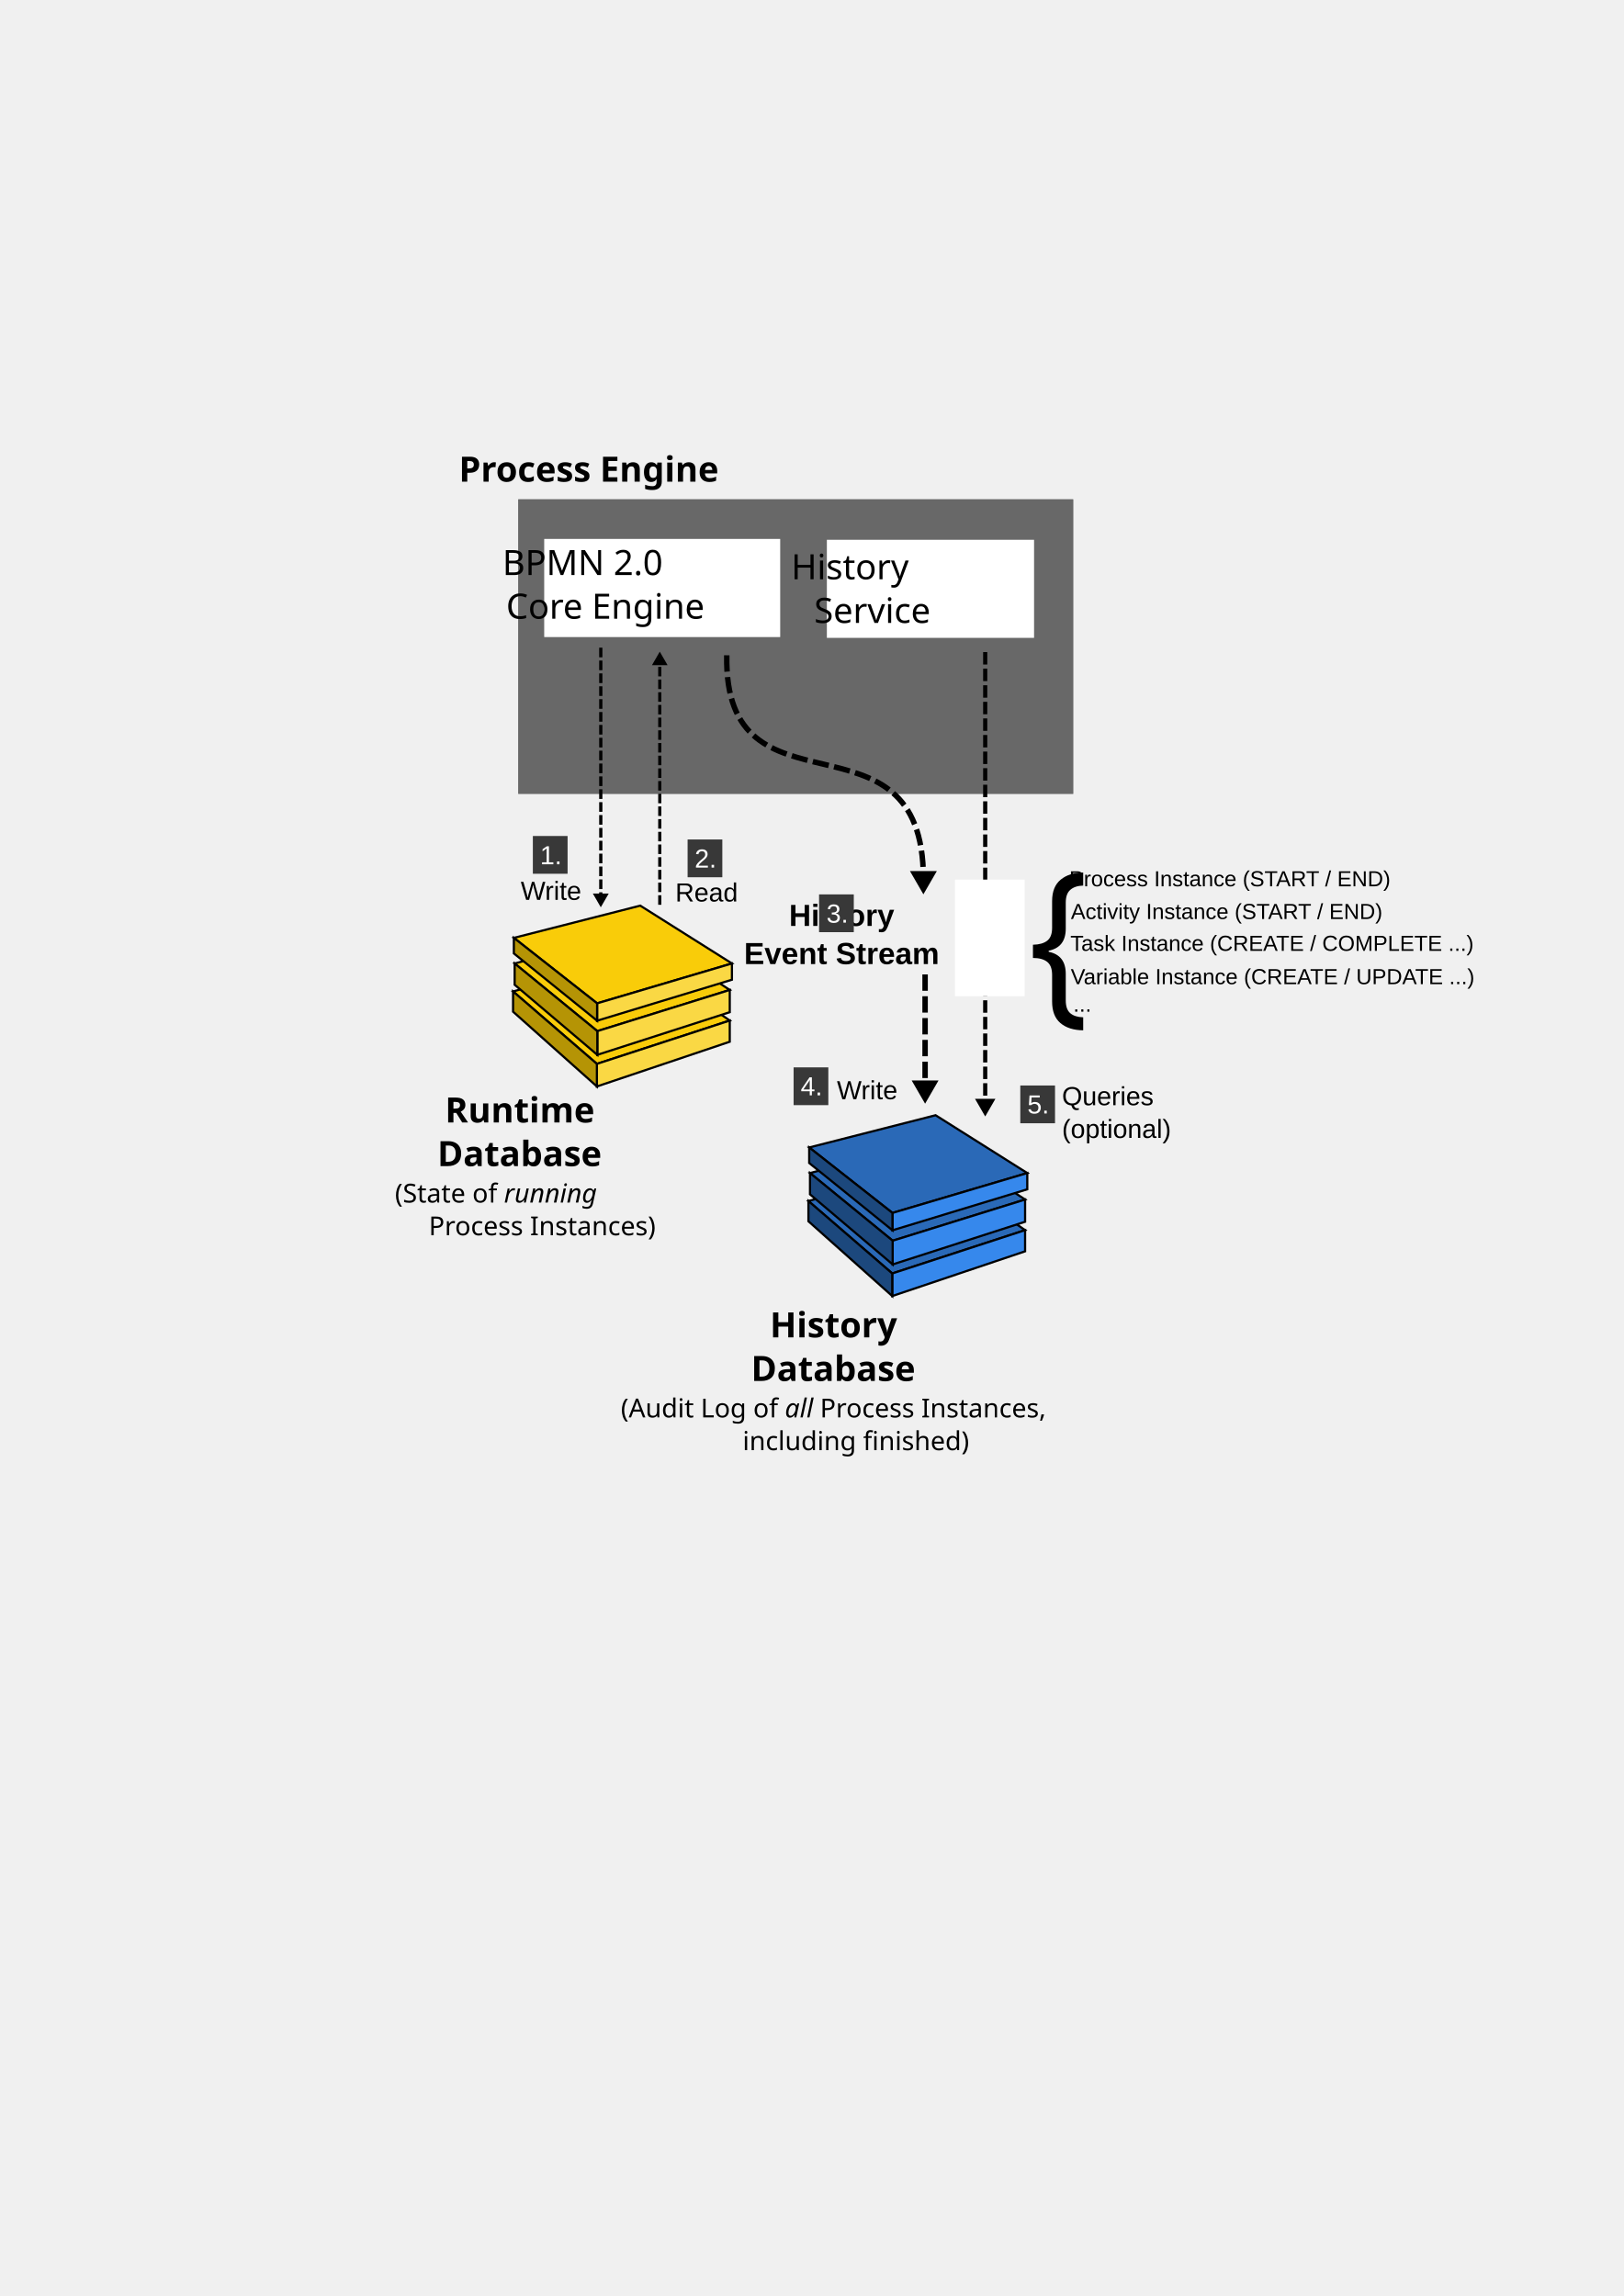
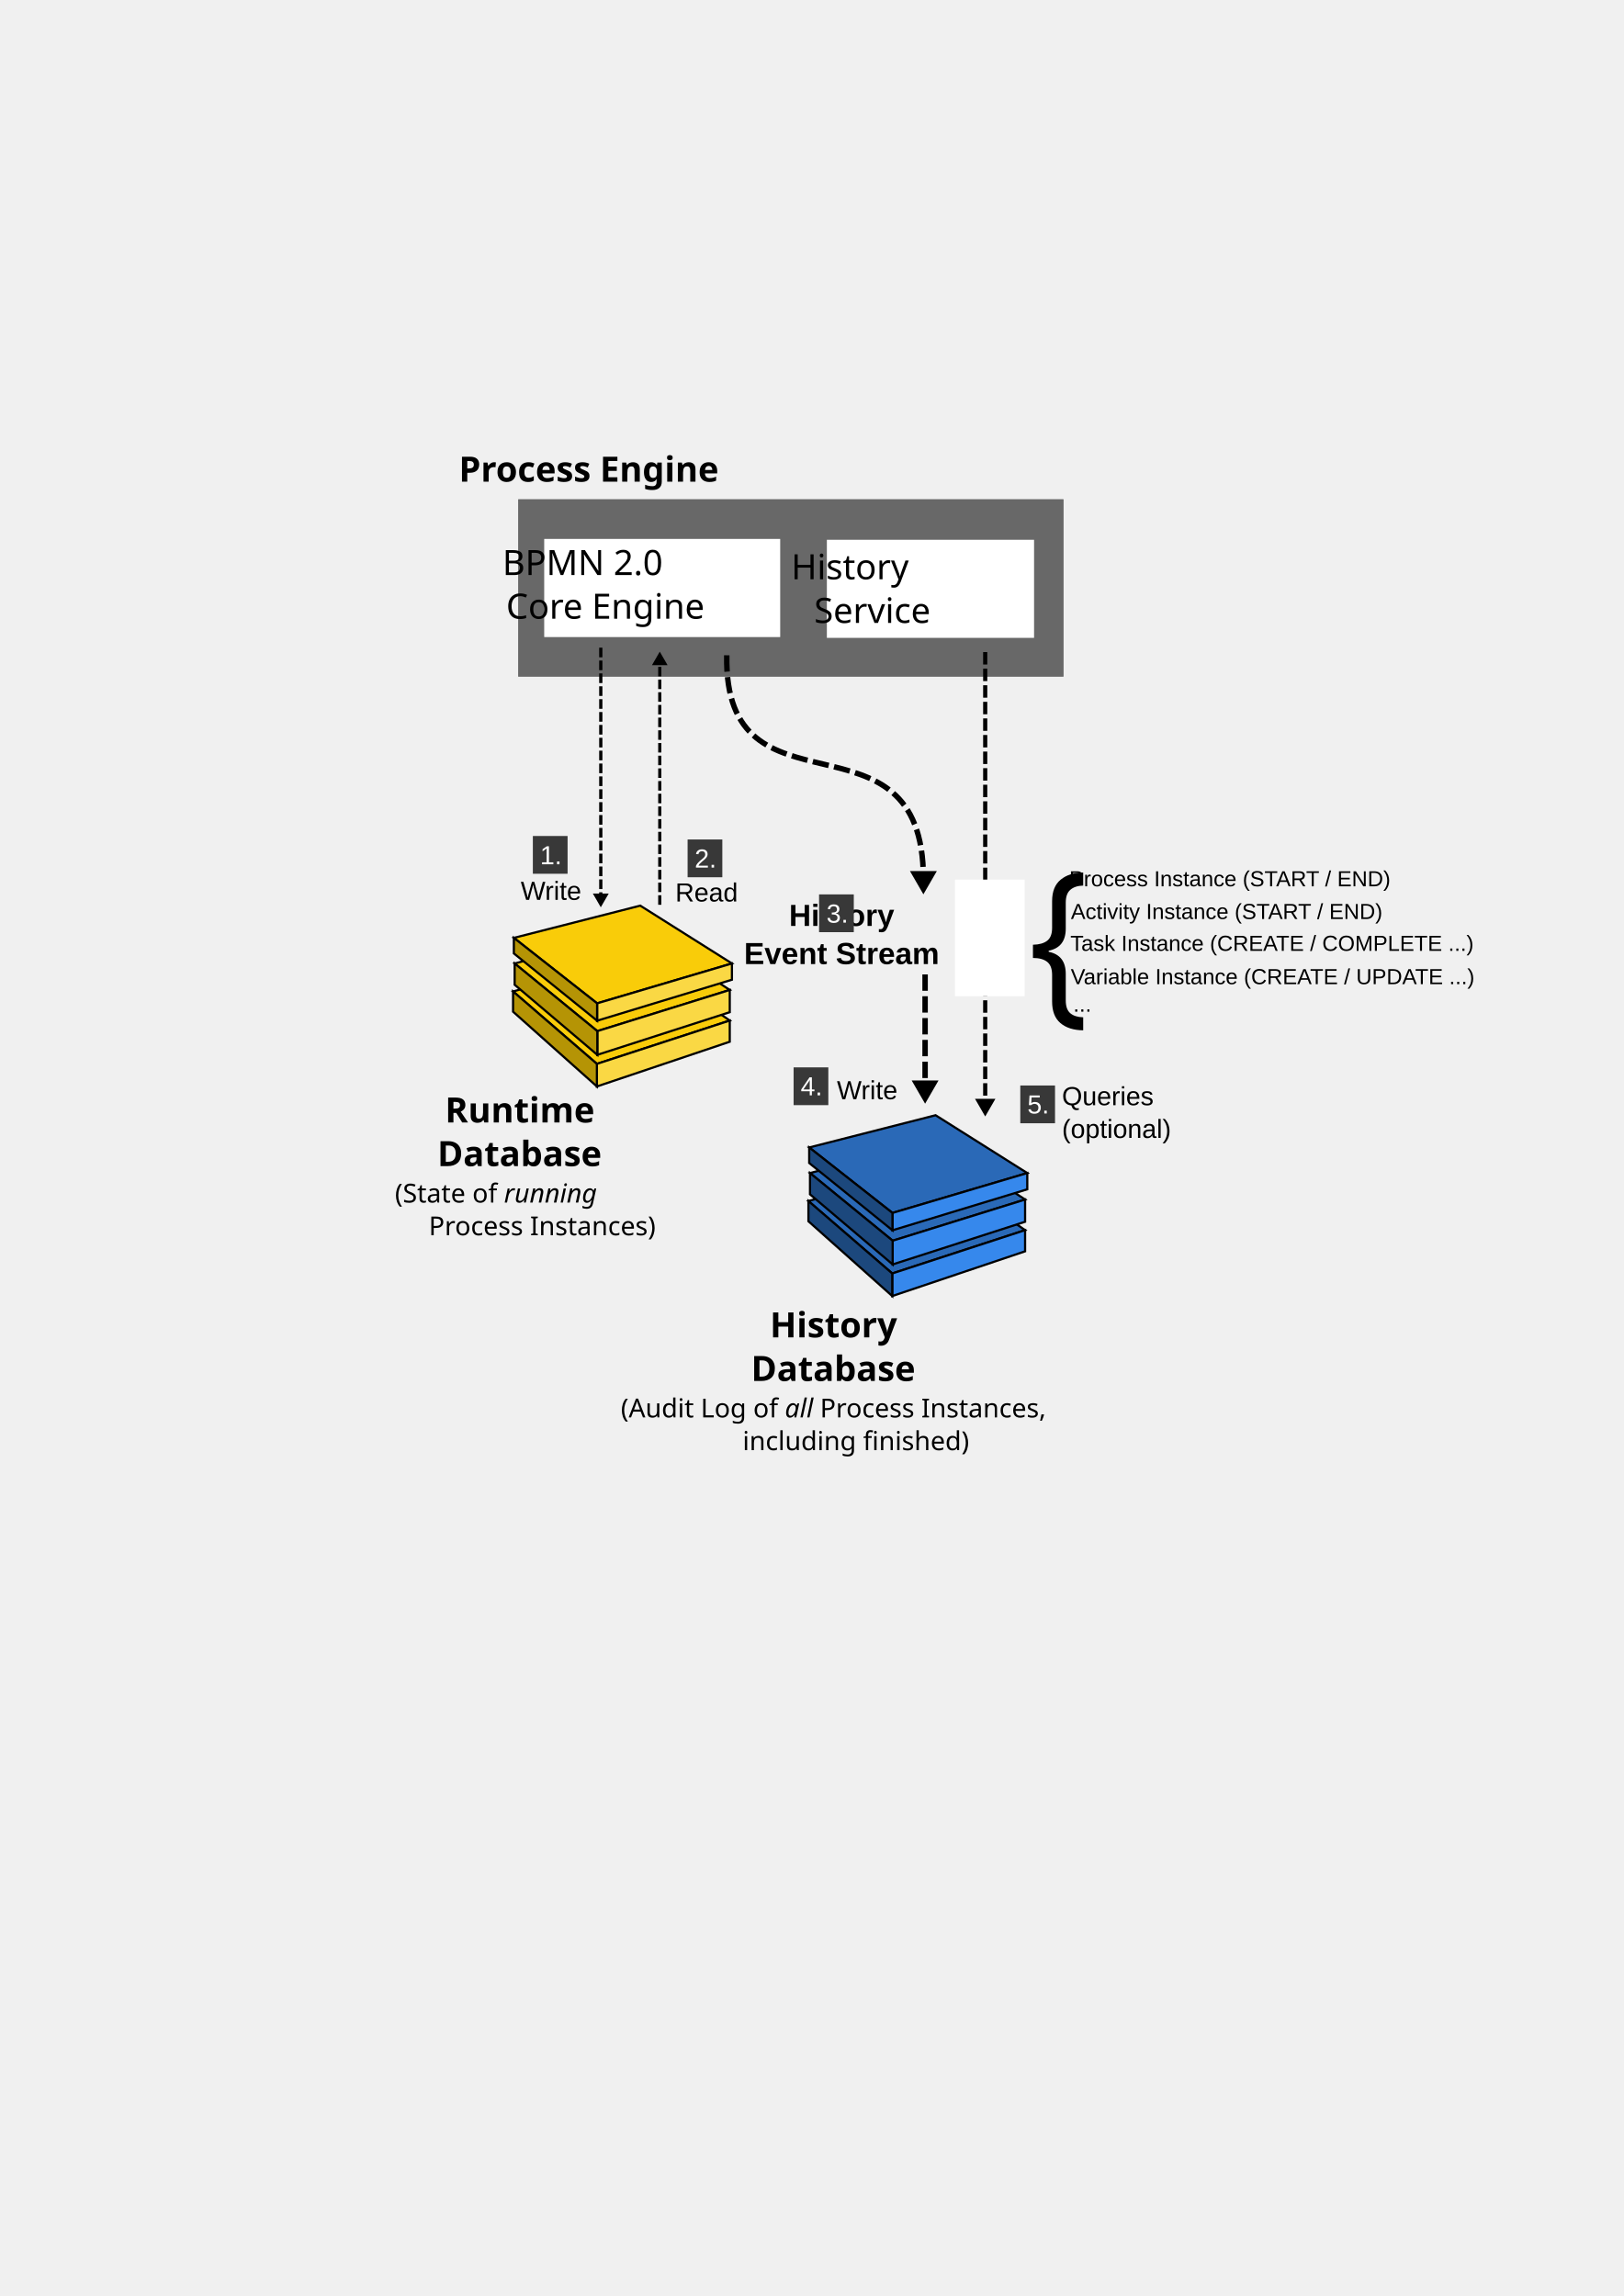
<svg xmlns="http://www.w3.org/2000/svg" width="744.094" height="1052.362" id="svg2" version="1.1">
  <defs id="defs4">
    <marker orient="auto" refY="0.0" refX="0.0" id="Arrow1Send" style="overflow:visible;">
      <path id="path4339" d="M 0.0,0.0 L 5.0,-5.0 L -12.5,0.0 L 5.0,5.0 L 0.0,0.0 z " style="fill-rule:evenodd;stroke:#000000;stroke-width:1.0pt;" transform="scale(0.2) rotate(180) translate(6,0)" />
    </marker>
    <marker orient="auto" refY="0.0" refX="0.0" id="TriangleOutL" style="overflow:visible">
      <path id="path4436" d="M 5.77,0.0 L -2.88,5.0 L -2.88,-5.0 L 5.77,0.0 z " style="fill-rule:evenodd;stroke:#000000;stroke-width:1.0pt" transform="scale(0.8)" />
    </marker>
    <marker orient="auto" refY="0.0" refX="0.0" id="TriangleOutM" style="overflow:visible">
      <path id="path4439" d="M 5.77,0.0 L -2.88,5.0 L -2.88,-5.0 L 5.77,0.0 z " style="fill-rule:evenodd;stroke:#000000;stroke-width:1.0pt" transform="scale(0.4)" />
    </marker>
    <marker orient="auto" refY="0.0" refX="0.0" id="Arrow2Mend" style="overflow:visible;">
      <path id="path4321" style="fill-rule:evenodd;stroke-width:0.625;stroke-linejoin:round;" d="M 8.719,4.034 L -2.207,0.016 L 8.719,-4.002 C 6.973,-1.63 6.983,1.616 8.719,4.034 z " transform="scale(0.6) rotate(180) translate(0,0)" />
    </marker>
    <marker orient="auto" refY="0.0" refX="0.0" id="Arrow2Lend" style="overflow:visible;">
      <path id="path3899" style="fill-rule:evenodd;stroke-width:0.625;stroke-linejoin:round;" d="M 8.719,4.034 L -2.207,0.016 L 8.719,-4.002 C 6.973,-1.63 6.983,1.616 8.719,4.034 z " transform="scale(1.1) rotate(180) translate(1,0)" />
    </marker>
    <marker orient="auto" refY="0" refX="0" id="Arrow2Lend-4" style="overflow:visible">
      <path id="path3899-2" style="fill-rule:evenodd;stroke-width:0.625;stroke-linejoin:round" d="M 8.719,4.034 -2.207,0.016 8.719,-4.002 c -1.745,2.372 -1.735,5.617 -6e-7,8.035 z" transform="matrix(-1.1,0,0,-1.1,-1.1,0)" />
    </marker>
    <marker orient="auto" refY="0" refX="0" id="Arrow2Lend-2" style="overflow:visible">
      <path id="path3899-21" style="fill-rule:evenodd;stroke-width:0.625;stroke-linejoin:round" d="M 8.719,4.034 -2.207,0.016 8.719,-4.002 c -1.745,2.372 -1.735,5.617 -6e-7,8.035 z" transform="matrix(-1.1,0,0,-1.1,-1.1,0)" />
    </marker>
    <marker orient="auto" refY="0" refX="0" id="TriangleOutM-2" style="overflow:visible">
      <path id="path4439-4" d="m 5.77,0 -8.65,5 0,-10 8.65,5 z" style="fill-rule:evenodd;stroke:#000000;stroke-width:1pt" transform="scale(0.4,0.4)" />
    </marker>
    <marker orient="auto" refY="0" refX="0" id="TriangleOutM-5" style="overflow:visible">
      <path id="path4439-1" d="m 5.77,0 -8.65,5 0,-10 8.65,5 z" style="fill-rule:evenodd;stroke:#000000;stroke-width:1pt" transform="scale(0.4,0.4)" />
    </marker>
    <marker orient="auto" refY="0" refX="0" id="TriangleOutM-8" style="overflow:visible">
      <path id="path4439-7" d="m 5.77,0 -8.65,5 0,-10 8.65,5 z" style="fill-rule:evenodd;stroke:#000000;stroke-width:1pt" transform="scale(0.4,0.4)" />
    </marker>
    <marker orient="auto" refY="0" refX="0" id="TriangleOutM-7" style="overflow:visible">
      <path id="path4439-9" d="m 5.77,0 -8.65,5 0,-10 8.65,5 z" style="fill-rule:evenodd;stroke:#000000;stroke-width:1pt" transform="scale(0.4,0.4)" />
    </marker>
    <marker orient="auto" refY="0" refX="0" id="TriangleOutM-86" style="overflow:visible">
      <path id="path4439-5" d="m 5.77,0 -8.65,5 0,-10 8.65,5 z" style="fill-rule:evenodd;stroke:#000000;stroke-width:1pt" transform="scale(0.4,0.4)" />
    </marker>
    <marker orient="auto" refY="0" refX="0" id="TriangleOutM-865" style="overflow:visible">
      <path id="path4439-0" d="m 5.77,0 -8.65,5 0,-10 8.65,5 z" style="fill-rule:evenodd;stroke:#000000;stroke-width:1pt" transform="scale(0.4,0.4)" />
    </marker>
    <marker orient="auto" refY="0" refX="0" id="TriangleOutM-0" style="overflow:visible">
      <path id="path4439-06" d="m 5.77,0 -8.65,5 0,-10 8.65,5 z" style="fill-rule:evenodd;stroke:#000000;stroke-width:1pt" transform="scale(0.4,0.4)" />
    </marker>
    <marker orient="auto" refY="0" refX="0" id="TriangleOutM-3" style="overflow:visible">
      <path id="path4439-8" d="m 5.77,0 -8.65,5 0,-10 8.65,5 z" style="fill-rule:evenodd;stroke:#000000;stroke-width:1pt" transform="scale(0.4,0.4)" />
    </marker>
    <marker orient="auto" refY="0" refX="0" id="TriangleOutM-6" style="overflow:visible">
      <path id="path4439-18" d="m 5.77,0 -8.65,5 0,-10 8.65,5 z" style="fill-rule:evenodd;stroke:#000000;stroke-width:1pt" transform="scale(0.4,0.4)" />
    </marker>
    <marker orient="auto" refY="0" refX="0" id="TriangleOutM-36" style="overflow:visible">
      <path id="path4439-15" d="m 5.77,0 -8.65,5 0,-10 8.65,5 z" style="fill-rule:evenodd;stroke:#000000;stroke-width:1pt" transform="scale(0.4,0.4)" />
    </marker>
  </defs>
  <g id="layer1">
-     <rect style="fill:#686868;fill-opacity:1;stroke:none" id="rect7137" width="254.444" height="135.111" x="237.444" y="228.807" rx="0.199" />
+     <rect style="fill:#686868;fill-opacity:1;stroke:none" id="rect7137" width="249.967" height="81.38" x="237.444" y="228.807" rx="0.195" />
    <path style="fill:none;stroke:#000000;stroke-width:1.9;stroke-linecap:butt;stroke-linejoin:miter;stroke-miterlimit:4;stroke-opacity:1;stroke-dasharray:5.7, 1.9;stroke-dashoffset:0;marker-end:url(#TriangleOutM)" d="m 451.493,298.879 0,207.45" id="path5510-5-7-9-4" />
    <rect style="fill:#ffffff;fill-opacity:1;stroke:none" id="rect5459" width="31.944" height="53.472" x="437.639" y="403.14" rx="0.046" />
    <text xml:space="preserve" style="font-size:40px;font-style:normal;font-variant:normal;font-weight:300;font-stretch:normal;line-height:125%;letter-spacing:0px;word-spacing:0px;fill:#000000;fill-opacity:1;stroke:none;font-family:Folks-Light;-inkscape-font-specification:Folks-Light Light" x="489.969" y="406.223" id="text5188">
      <tspan id="tspan5190" x="489.969" y="406.223" style="font-size:10px;font-style:normal;font-variant:normal;font-weight:normal;font-stretch:normal;font-family:Arial;-inkscape-font-specification:Arial">Process Instance (START / END)</tspan>
    </text>
    <g style="fill:none;stroke:none" id="g3040-4-80-9-9">
      <path id="path3044-7-1-0-0" style="fill:#aa0000;fill-rule:evenodd;stroke:none" d="m 235.128,463.702 38.412,34.272 60.883,-20.501 -42.279,-30.306 z" />
      <path id="path3042-5-5-4-6" style="fill:#353564;fill-rule:evenodd;stroke:none" d="m 235.128,463.702 0,-9.267 57.015,-16.012 0,8.744 z" />
      <path id="path3052-1-1-8-4" style="fill:#e9e9ff;fill-rule:evenodd;stroke:none" d="m 292.143,447.167 42.279,30.306 0,-9.706 -42.279,-29.344 z" />
      <path id="path3050-5-2-8-1" style="fill:#f9cc09;fill-opacity:1;fill-rule:evenodd;stroke:#000000;stroke-opacity:1" d="m 235.128,454.435 38.412,33.184 60.883,-19.852 -42.279,-29.344 z" />
      <path id="path3048-1-9-3-7" style="fill:#fad844;fill-opacity:1;fill-rule:evenodd;stroke:#000000;stroke-opacity:1" d="m 273.54,497.974 0,-10.354 60.883,-19.852 0,9.706 z" />
      <path id="path3046-1-0-1-7" style="fill:#b59405;fill-opacity:1;fill-rule:evenodd;stroke:#000000;stroke-opacity:1" d="m 235.128,463.702 38.412,34.272 0,-10.354 -38.412,-33.184 z" />
    </g>
    <g style="fill:none;stroke:none" id="g3040-4-80-9-9-9">
      <path id="path3044-7-1-0-0-8" style="fill:#aa0000;fill-rule:evenodd;stroke:none" d="m 235.849,451.356 37.885,32.124 60.691,-19.551 -41.669,-28.396 z" />
      <path id="path3042-5-5-4-6-9" style="fill:#353564;fill-rule:evenodd;stroke:none" d="m 235.849,451.356 0,-9.744 56.907,-15.272 0,9.192 z" />
      <path id="path3052-1-1-8-4-6" style="fill:#e9e9ff;fill-rule:evenodd;stroke:none" d="m 292.756,435.533 41.669,28.396 0,-10.187 -41.669,-27.401 z" />
      <path id="path3050-5-2-8-1-2" style="fill:#f9cc09;fill-opacity:1;fill-rule:evenodd;stroke:#000000;stroke-opacity:1" d="m 235.849,441.613 37.885,30.998 60.691,-18.87 -41.669,-27.401 z" />
      <path id="path3048-1-9-3-7-2" style="fill:#fad844;fill-opacity:1;fill-rule:evenodd;stroke:#000000;stroke-opacity:1" d="m 273.734,483.48 0,-10.869 60.691,-18.87 0,10.187 z" />
      <path id="path3046-1-0-1-7-9" style="fill:#b59405;fill-opacity:1;fill-rule:evenodd;stroke:#000000;stroke-opacity:1" d="m 235.849,451.356 37.885,32.124 0,-10.869 -37.885,-30.998 z" />
    </g>
    <g style="fill:none;stroke:none" id="g3040-4-80-9-9-0">
      <path id="path3044-7-1-0-0-1" style="fill:#aa0000;fill-rule:evenodd;stroke:none" d="m 235.485,437.001 38.154,30.838 61.783,-18.787 -42.019,-27.231 z" />
      <path id="path3042-5-5-4-6-90" style="fill:#353564;fill-rule:evenodd;stroke:none" d="m 235.485,437.001 0,-7.131 57.919,-14.771 0,6.722 z" />
      <path id="path3052-1-1-8-4-7" style="fill:#e9e9ff;fill-rule:evenodd;stroke:none" d="m 293.404,421.822 42.019,27.231 0,-7.452 -42.019,-26.502 z" />
      <path id="path3050-5-2-8-1-9" style="fill:#f9cc09;fill-opacity:1;fill-rule:evenodd;stroke:#000000;stroke-opacity:1" d="m 235.485,429.871 38.154,30.012 61.783,-18.281 -42.019,-26.502 z" />
      <path id="path3048-1-9-3-7-5" style="fill:#fad844;fill-opacity:1;fill-rule:evenodd;stroke:#000000;stroke-opacity:1" d="m 273.639,467.84 0,-7.958 61.783,-18.281 0,7.452 z" />
      <path id="path3046-1-0-1-7-4" style="fill:#b59405;fill-opacity:1;fill-rule:evenodd;stroke:#000000;stroke-opacity:1" d="m 235.485,437.001 38.154,30.838 0,-7.958 -38.154,-30.012 z" />
    </g>
    <text xml:space="preserve" style="font-size:40px;font-style:normal;font-variant:normal;font-weight:300;font-stretch:normal;text-align:center;line-height:125%;letter-spacing:0px;word-spacing:0px;text-anchor:middle;fill:#000000;fill-opacity:1;stroke:none;font-family:Folks-Light;-inkscape-font-specification:Folks-Light Light" x="274.489" y="514.481" id="text7125">
      <tspan x="276.708" y="514.481" id="tspan7129" style="font-size:16px;font-style:normal;font-variant:normal;font-weight:bold;font-stretch:normal;text-align:center;text-anchor:middle;font-family:Sans;-inkscape-font-specification:Sans Bold">Runtime </tspan>
      <tspan x="274.489" y="534.481" style="font-size:16px;font-style:normal;font-variant:normal;font-weight:bold;font-stretch:normal;text-align:center;text-anchor:middle;font-family:Sans;-inkscape-font-specification:Sans Bold" id="tspan5463">Database</tspan>
      <tspan x="276.153" y="551.175" style="font-size:12px;font-style:normal;font-variant:normal;font-weight:normal;font-stretch:normal;text-align:center;text-anchor:middle;font-family:Sans;-inkscape-font-specification:Sans" id="tspan5384">(State of <tspan style="font-style:oblique;text-align:center;text-anchor:middle;-inkscape-font-specification:Sans Oblique" id="tspan5388">running </tspan>
      </tspan>
      <tspan x="274.489" y="566.182" style="font-size:12px;font-style:normal;font-variant:normal;font-weight:normal;font-stretch:normal;text-align:center;text-anchor:middle;font-family:Sans;-inkscape-font-specification:Sans" id="tspan5386">Process Instances)</tspan>
    </text>
    <text xml:space="preserve" style="font-size:40px;font-style:normal;font-variant:normal;font-weight:300;font-stretch:normal;line-height:125%;letter-spacing:0px;word-spacing:0px;fill:#000000;fill-opacity:1;stroke:none;font-family:Folks-Light;-inkscape-font-specification:Folks-Light Light" x="210.276" y="220.755" id="text7139">
      <tspan id="tspan7141" x="210.276" y="220.755" style="font-size:16px;font-style:normal;font-variant:normal;font-weight:bold;font-stretch:normal;font-family:Verdana;-inkscape-font-specification:Verdana Bold">Process Engine</tspan>
    </text>
    <rect style="fill:#ffffff;fill-opacity:1;stroke:none" id="rect2985-1-1" width="94.956" height="44.966" x="378.924" y="247.398" rx="0.041" />
    <text xml:space="preserve" style="font-size:40px;font-style:normal;font-weight:normal;text-align:center;line-height:125%;letter-spacing:0px;word-spacing:0px;text-anchor:middle;fill:#000000;fill-opacity:1;stroke:none;font-family:Sans" x="425.773" y="265.51" id="text4318-4-7">
      <tspan x="427.992" y="265.51" style="font-size:16px;text-align:center;text-anchor:middle" id="tspan4391-4">History </tspan>
      <tspan x="425.773" y="285.51" style="font-size:16px;text-align:center;text-anchor:middle" id="tspan3064-0">Service</tspan>
    </text>
    <rect style="fill:#ffffff;fill-opacity:1;stroke:none" id="rect2985-1-1-9" width="108.15" height="44.966" x="249.392" y="247.02" rx="0.046" />
    <text xml:space="preserve" style="font-size:40px;font-style:normal;font-weight:normal;text-align:center;line-height:125%;letter-spacing:0px;word-spacing:0px;text-anchor:middle;fill:#000000;fill-opacity:1;stroke:none;font-family:Sans" x="303.405" y="263.569" id="text4318-4-7-4">
      <tspan x="303.405" y="263.569" style="font-size:16px;text-align:center;text-anchor:middle" id="tspan4391-4-8">BPMN 2.0</tspan>
      <tspan x="303.405" y="283.569" style="font-size:16px;text-align:center;text-anchor:middle" id="tspan3064-0-8">Core Engine</tspan>
    </text>
    <path style="fill:none;stroke:#000000;stroke-width:1.454;stroke-linecap:butt;stroke-linejoin:miter;stroke-miterlimit:4;stroke-opacity:1;stroke-dasharray:4.362, 1.454;stroke-dashoffset:0;marker-end:url(#TriangleOutM)" d="m 302.353,414.702 0,-111.885" id="path5510-5-7" />
    <text xml:space="preserve" style="font-size:40px;font-style:normal;font-variant:normal;font-weight:300;font-stretch:normal;line-height:125%;letter-spacing:0px;word-spacing:0px;fill:#000000;fill-opacity:1;stroke:none;font-family:Folks-Light;-inkscape-font-specification:Folks-Light Light" x="309.474" y="413.189" id="text3122-1">
      <tspan id="tspan3124-1" x="309.474" y="413.189" style="font-size:12px;font-style:normal;font-variant:normal;font-weight:normal;font-stretch:normal;font-family:Arial;-inkscape-font-specification:Arial">Read</tspan>
    </text>
    <text xml:space="preserve" style="font-size:40px;font-style:normal;font-variant:normal;font-weight:300;font-stretch:normal;line-height:125%;letter-spacing:0px;word-spacing:0px;fill:#000000;fill-opacity:1;stroke:none;font-family:Folks-Light;-inkscape-font-specification:Folks-Light Light" x="238.637" y="412.443" id="text3122-1-5">
      <tspan id="tspan3124-1-2" x="238.637" y="412.443" style="font-size:12px;font-style:normal;font-variant:normal;font-weight:normal;font-stretch:normal;font-family:Arial;-inkscape-font-specification:Arial">Write</tspan>
    </text>
    <g style="fill:none;stroke:none" id="g3040-4-80-9-9-4">
      <path id="path3044-7-1-0-0-2" style="fill:#aa0000;fill-rule:evenodd;stroke:none" d="m 370.476,559.765 38.412,34.272 60.883,-20.501 -42.279,-30.306 z" />
      <path id="path3042-5-5-4-6-3" style="fill:#353564;fill-rule:evenodd;stroke:none" d="m 370.476,559.765 0,-9.267 57.015,-16.012 0,8.744 z" />
      <path id="path3052-1-1-8-4-2" style="fill:#e9e9ff;fill-rule:evenodd;stroke:none" d="m 427.491,543.23 42.279,30.306 0,-9.706 -42.279,-29.344 z" />
      <path id="path3050-5-2-8-1-21" style="fill:#2a69b7;fill-opacity:1;fill-rule:evenodd;stroke:#000000;stroke-opacity:1" d="m 370.476,550.498 38.412,33.184 60.883,-19.852 -42.279,-29.344 z" />
      <path id="path3048-1-9-3-7-6" style="fill:#3688ec;fill-opacity:1;fill-rule:evenodd;stroke:#000000;stroke-opacity:1" d="m 408.888,594.037 0,-10.354 60.883,-19.852 0,9.706 z" />
      <path id="path3046-1-0-1-7-8" style="fill:#1c487d;fill-opacity:1;fill-rule:evenodd;stroke:#000000;stroke-opacity:1" d="m 370.476,559.765 38.412,34.272 0,-10.354 -38.412,-33.184 z" />
    </g>
    <g style="fill:none;stroke:none" id="g3040-4-80-9-9-9-5">
      <path id="path3044-7-1-0-0-8-7" style="fill:#aa0000;fill-rule:evenodd;stroke:none" d="m 371.197,547.419 37.885,32.124 60.691,-19.551 -41.669,-28.396 z" />
      <path id="path3042-5-5-4-6-9-6" style="fill:#353564;fill-rule:evenodd;stroke:none" d="m 371.197,547.419 0,-9.744 56.907,-15.272 0,9.192 z" />
      <path id="path3052-1-1-8-4-6-1" style="fill:#e9e9ff;fill-rule:evenodd;stroke:none" d="m 428.104,531.596 41.669,28.396 0,-10.187 -41.669,-27.401 z" />
      <path id="path3050-5-2-8-1-2-8" style="fill:#2a69b7;fill-opacity:1;fill-rule:evenodd;stroke:#000000;stroke-opacity:1" d="m 371.197,537.676 37.885,30.998 60.691,-18.87 -41.669,-27.401 z" />
      <path id="path3048-1-9-3-7-2-9" style="fill:#3688ec;fill-opacity:1;fill-rule:evenodd;stroke:#000000;stroke-opacity:1" d="m 409.082,579.543 0,-10.869 60.691,-18.87 0,10.187 z" />
      <path id="path3046-1-0-1-7-9-2" style="fill:#1c487d;fill-opacity:1;fill-rule:evenodd;stroke:#000000;stroke-opacity:1" d="m 371.197,547.419 37.885,32.124 0,-10.869 -37.885,-30.998 z" />
    </g>
    <g style="fill:none;stroke:none" id="g3040-4-80-9-9-0-7">
      <path id="path3044-7-1-0-0-1-9" style="fill:#aa0000;fill-rule:evenodd;stroke:none" d="m 370.833,533.065 38.154,30.838 61.783,-18.787 -42.019,-27.231 z" />
      <path id="path3042-5-5-4-6-90-5" style="fill:#353564;fill-rule:evenodd;stroke:none" d="m 370.833,533.065 0,-7.131 57.919,-14.771 0,6.722 z" />
      <path id="path3052-1-1-8-4-7-4" style="fill:#e9e9ff;fill-rule:evenodd;stroke:none" d="m 428.752,517.885 42.019,27.231 0,-7.452 -42.019,-26.502 z" />
      <path id="path3050-5-2-8-1-9-3" style="fill:#2a69b7;fill-opacity:1;fill-rule:evenodd;stroke:#000000;stroke-opacity:1" d="m 370.833,525.934 38.154,30.012 61.783,-18.281 -42.019,-26.502 z" />
      <path id="path3048-1-9-3-7-5-1" style="fill:#3688ec;fill-opacity:1;fill-rule:evenodd;stroke:#000000;stroke-opacity:1" d="m 408.987,563.903 0,-7.958 61.783,-18.281 0,7.452 z" />
      <path id="path3046-1-0-1-7-4-2" style="fill:#1c487d;fill-opacity:1;fill-rule:evenodd;stroke:#000000;stroke-opacity:1" d="m 370.833,533.065 38.154,30.838 0,-7.958 -38.154,-30.012 z" />
    </g>
    <text xml:space="preserve" style="font-size:40px;font-style:normal;font-variant:normal;font-weight:300;font-stretch:normal;text-align:center;line-height:125%;letter-spacing:0px;word-spacing:0px;text-anchor:middle;fill:#000000;fill-opacity:1;stroke:none;font-family:Folks-Light;-inkscape-font-specification:Folks-Light Light" x="418.237" y="612.971" id="text7125-1">
      <tspan x="420.455" y="612.971" id="tspan7129-3" style="font-size:16px;font-style:normal;font-variant:normal;font-weight:bold;font-stretch:normal;text-align:center;text-anchor:middle;font-family:Sans;-inkscape-font-specification:Sans Bold">History </tspan>
      <tspan x="418.237" y="632.971" style="font-size:16px;font-style:normal;font-variant:normal;font-weight:bold;font-stretch:normal;text-align:center;text-anchor:middle;font-family:Sans;-inkscape-font-specification:Sans Bold" id="tspan5461">Database</tspan>
      <tspan x="419.901" y="649.665" style="font-size:12px;font-style:normal;font-variant:normal;font-weight:normal;font-stretch:normal;text-align:center;text-anchor:middle;font-family:Sans;-inkscape-font-specification:Sans" id="tspan5392">(Audit Log of <tspan style="font-style:oblique;text-align:center;text-anchor:middle;-inkscape-font-specification:Sans Oblique" id="tspan5398">all</tspan> Process Instances, </tspan>
      <tspan x="418.237" y="664.672" style="font-size:12px;font-style:normal;font-variant:normal;font-weight:normal;font-stretch:normal;text-align:center;text-anchor:middle;font-family:Sans;-inkscape-font-specification:Sans" id="tspan5396">including finished)</tspan>
    </text>
    <path style="fill:none;stroke:#000000;stroke-width:2.5;stroke-linecap:butt;stroke-linejoin:miter;stroke-miterlimit:4;stroke-opacity:1;stroke-dasharray:7.5, 2.5;stroke-dashoffset:0;marker-end:url(#TriangleOutM-6)" d="m 333.055,300.348 c -1.493,79.067 90.11,19.986 90.11,102.463" id="path5510-4" />
    <text xml:space="preserve" style="font-size:40px;font-style:normal;font-variant:normal;font-weight:300;font-stretch:normal;line-height:125%;letter-spacing:0px;word-spacing:0px;fill:#000000;fill-opacity:1;stroke:none;font-family:Folks-Light;-inkscape-font-specification:Folks-Light Light" x="422.111" y="424.389" id="text3122-2">
      <tspan id="tspan3124-7" x="424.053" y="424.389" style="font-size:14px;font-style:normal;font-variant:normal;font-weight:bold;font-stretch:normal;text-align:center;text-anchor:middle;font-family:Arial;-inkscape-font-specification:Arial Bold">History </tspan>
      <tspan x="422.111" y="441.889" style="font-size:14px;font-style:normal;font-variant:normal;font-weight:bold;font-stretch:normal;text-align:center;text-anchor:middle;font-family:Arial;-inkscape-font-specification:Arial Bold" id="tspan4984">Event Stream</tspan>
      <tspan x="422.111" y="459.389" style="font-size:12px;font-style:normal;font-variant:normal;font-weight:normal;font-stretch:normal;font-family:Arial;-inkscape-font-specification:Arial" id="tspan4292" />
    </text>
    <text xml:space="preserve" style="font-size:40px;font-style:normal;font-variant:normal;font-weight:300;font-stretch:normal;line-height:125%;letter-spacing:0px;word-spacing:0px;fill:#000000;fill-opacity:1;stroke:none;font-family:Folks-Light;-inkscape-font-specification:Folks-Light Light" x="490.755" y="421.228" id="text5188-2">
      <tspan id="tspan5190-8" x="490.755" y="421.228" style="font-size:10px;font-style:normal;font-variant:normal;font-weight:normal;font-stretch:normal;font-family:Arial;-inkscape-font-specification:Arial">Activity Instance (START / END)</tspan>
    </text>
    <text xml:space="preserve" style="font-size:40px;font-style:normal;font-variant:normal;font-weight:300;font-stretch:normal;line-height:125%;letter-spacing:0px;word-spacing:0px;fill:#000000;fill-opacity:1;stroke:none;font-family:Folks-Light;-inkscape-font-specification:Folks-Light Light" x="490.506" y="435.811" id="text5188-2-6">
      <tspan x="490.506" y="435.811" style="font-size:10px;font-style:normal;font-variant:normal;font-weight:normal;font-stretch:normal;font-family:Arial;-inkscape-font-specification:Arial" id="tspan5234">Task Instance (CREATE / COMPLETE ...)</tspan>
    </text>
    <text xml:space="preserve" style="font-size:40px;font-style:normal;font-variant:normal;font-weight:300;font-stretch:normal;line-height:125%;letter-spacing:0px;word-spacing:0px;fill:#000000;fill-opacity:1;stroke:none;font-family:Folks-Light;-inkscape-font-specification:Folks-Light Light" x="490.697" y="451.091" id="text5188-2-6-2">
      <tspan x="490.697" y="451.091" style="font-size:10px;font-style:normal;font-variant:normal;font-weight:normal;font-stretch:normal;font-family:Arial;-inkscape-font-specification:Arial" id="tspan5234-4">Variable Instance (CREATE / UPDATE ...)</tspan>
      <tspan x="490.697" y="463.591" style="font-size:10px;font-style:normal;font-variant:normal;font-weight:normal;font-stretch:normal;font-family:Arial;-inkscape-font-specification:Arial" id="tspan5358" />
    </text>
    <text xml:space="preserve" style="font-size:77.233px;font-style:normal;font-variant:normal;font-weight:300;font-stretch:normal;line-height:125%;letter-spacing:0px;word-spacing:0px;fill:#000000;fill-opacity:1;stroke:none;font-family:Folks-Light;-inkscape-font-specification:Folks-Light Light" x="506.145" y="427.588" id="text5259" transform="scale(0.9312852,1.073785)">
      <tspan id="tspan5261" x="506.145" y="427.588">{</tspan>
    </text>
    <path style="fill:none;stroke:#000000;stroke-width:1.475;stroke-linecap:butt;stroke-linejoin:miter;stroke-miterlimit:4;stroke-opacity:1;stroke-dasharray:4.426, 1.475;stroke-dashoffset:0;marker-end:url(#TriangleOutM)" d="m 275.322,296.852 0,114.803" id="path5510-5-7-9" />
    <path style="fill:none;stroke:#000000;stroke-width:2.5;stroke-linecap:butt;stroke-linejoin:miter;stroke-miterlimit:4;stroke-opacity:1;stroke-dasharray:7.5, 2.5;stroke-dashoffset:0;marker-end:url(#TriangleOutM-6)" d="m 423.944,446.623 0,52.141" id="path5510-5-7-9-1" />
    <text xml:space="preserve" style="font-size:40px;font-style:normal;font-variant:normal;font-weight:300;font-stretch:normal;line-height:125%;letter-spacing:0px;word-spacing:0px;fill:#000000;fill-opacity:1;stroke:none;font-family:Folks-Light;-inkscape-font-specification:Folks-Light Light" x="491.832" y="463.7" id="text5188-2-6-2-6">
      <tspan x="491.832" y="463.7" style="font-size:10px;font-style:normal;font-variant:normal;font-weight:normal;font-stretch:normal;font-family:Arial;-inkscape-font-specification:Arial" id="tspan5234-4-0">...</tspan>
      <tspan x="491.832" y="476.2" style="font-size:10px;font-style:normal;font-variant:normal;font-weight:normal;font-stretch:normal;font-family:Arial;-inkscape-font-specification:Arial" id="tspan5358-6" />
    </text>
    <text xml:space="preserve" style="font-size:40px;font-style:normal;font-variant:normal;font-weight:300;font-stretch:normal;text-align:start;line-height:125%;letter-spacing:0px;word-spacing:0px;text-anchor:start;fill:#000000;fill-opacity:1;stroke:none;font-family:Folks-Light;-inkscape-font-specification:Folks-Light Light" x="486.663" y="506.559" id="text3122-6">
      <tspan id="tspan3124-3" x="486.663" y="506.559" style="font-size:12px;font-style:normal;font-variant:normal;font-weight:normal;font-stretch:normal;text-align:start;text-anchor:start;font-family:Arial;-inkscape-font-specification:Arial">Queries</tspan>
      <tspan x="486.663" y="521.559" style="font-size:12px;font-style:normal;font-variant:normal;font-weight:normal;font-stretch:normal;text-align:start;text-anchor:start;font-family:Arial;-inkscape-font-specification:Arial" id="tspan5430">(optional)</tspan>
    </text>
    <text xml:space="preserve" style="font-size:40px;font-style:normal;font-variant:normal;font-weight:300;font-stretch:normal;line-height:125%;letter-spacing:0px;word-spacing:0px;fill:#000000;fill-opacity:1;stroke:none;font-family:Folks-Light;-inkscape-font-specification:Folks-Light Light" x="383.536" y="503.809" id="text3122-1-5-7">
      <tspan id="tspan3124-1-2-8" x="383.536" y="503.809" style="font-size:12px;font-style:normal;font-variant:normal;font-weight:normal;font-stretch:normal;font-family:Arial;-inkscape-font-specification:Arial">Write</tspan>
    </text>
    <rect style="fill:#383838;fill-opacity:1;stroke:none" id="rect5473-8" width="15.917" height="17.301" x="244.191" y="383.175" rx="0.051" />
    <text xml:space="preserve" style="font-size:40px;font-style:normal;font-variant:normal;font-weight:300;font-stretch:normal;line-height:125%;letter-spacing:0px;word-spacing:0px;fill:#000000;fill-opacity:1;stroke:none;font-family:Folks-Light;-inkscape-font-specification:Folks-Light Light" x="247.488" y="396.138" id="text5469-2">
      <tspan id="tspan5471-9" x="247.488" y="396.138" style="font-size:12px;font-style:normal;font-variant:normal;font-weight:normal;font-stretch:normal;fill:#ffffff;fill-opacity:1;font-family:Arial;-inkscape-font-specification:Arial">1.</tspan>
    </text>
    <rect style="fill:#383838;fill-opacity:1;stroke:none" id="rect5473-8-1" width="15.917" height="17.301" x="315.105" y="384.776" rx="0.051" />
    <text xml:space="preserve" style="font-size:40px;font-style:normal;font-variant:normal;font-weight:300;font-stretch:normal;line-height:125%;letter-spacing:0px;word-spacing:0px;fill:#000000;fill-opacity:1;stroke:none;font-family:Folks-Light;-inkscape-font-specification:Folks-Light Light" x="318.327" y="397.662" id="text5469-2-3">
      <tspan id="tspan5471-9-5" x="318.327" y="397.662" style="font-size:12px;font-style:normal;font-variant:normal;font-weight:normal;font-stretch:normal;fill:#ffffff;fill-opacity:1;font-family:Arial;-inkscape-font-specification:Arial">2.</tspan>
    </text>
    <rect style="fill:#383838;fill-opacity:1;stroke:none" id="rect5473-8-1-9" width="15.917" height="17.301" x="467.57" y="497.536" rx="0.051" />
    <text xml:space="preserve" style="font-size:40px;font-style:normal;font-variant:normal;font-weight:300;font-stretch:normal;line-height:125%;letter-spacing:0px;word-spacing:0px;fill:#000000;fill-opacity:1;stroke:none;font-family:Folks-Light;-inkscape-font-specification:Folks-Light Light" x="470.794" y="510.35" id="text5469-2-3-8">
      <tspan id="tspan5471-9-5-4" x="470.794" y="510.35" style="font-size:12px;font-style:normal;font-variant:normal;font-weight:normal;font-stretch:normal;fill:#ffffff;fill-opacity:1;font-family:Arial;-inkscape-font-specification:Arial">5.</tspan>
    </text>
    <rect style="fill:#383838;fill-opacity:1;stroke:none" id="rect5473-8-1-9-0" width="15.917" height="17.301" x="375.351" y="409.947" rx="0.051" />
    <text xml:space="preserve" style="font-size:40px;font-style:normal;font-variant:normal;font-weight:300;font-stretch:normal;line-height:125%;letter-spacing:0px;word-spacing:0px;fill:#000000;fill-opacity:1;stroke:none;font-family:Folks-Light;-inkscape-font-specification:Folks-Light Light" x="378.748" y="422.893" id="text5469-2-3-8-7">
      <tspan id="tspan5471-9-5-4-6" x="378.748" y="422.893" style="font-size:12px;font-style:normal;font-variant:normal;font-weight:normal;font-stretch:normal;fill:#ffffff;fill-opacity:1;font-family:Arial;-inkscape-font-specification:Arial">3.</tspan>
    </text>
    <rect style="fill:#383838;fill-opacity:1;stroke:none" id="rect5473-8-1-9-2" width="15.917" height="17.301" x="363.683" y="489.234" rx="0.051" />
    <text xml:space="preserve" style="font-size:40px;font-style:normal;font-variant:normal;font-weight:300;font-stretch:normal;line-height:125%;letter-spacing:0px;word-spacing:0px;fill:#000000;fill-opacity:1;stroke:none;font-family:Folks-Light;-inkscape-font-specification:Folks-Light Light" x="366.907" y="502.048" id="text5469-2-3-8-0">
      <tspan id="tspan5471-9-5-4-9" x="366.907" y="502.048" style="font-size:12px;font-style:normal;font-variant:normal;font-weight:normal;font-stretch:normal;fill:#ffffff;fill-opacity:1;font-family:Arial;-inkscape-font-specification:Arial">4.</tspan>
    </text>
  </g>
</svg>
